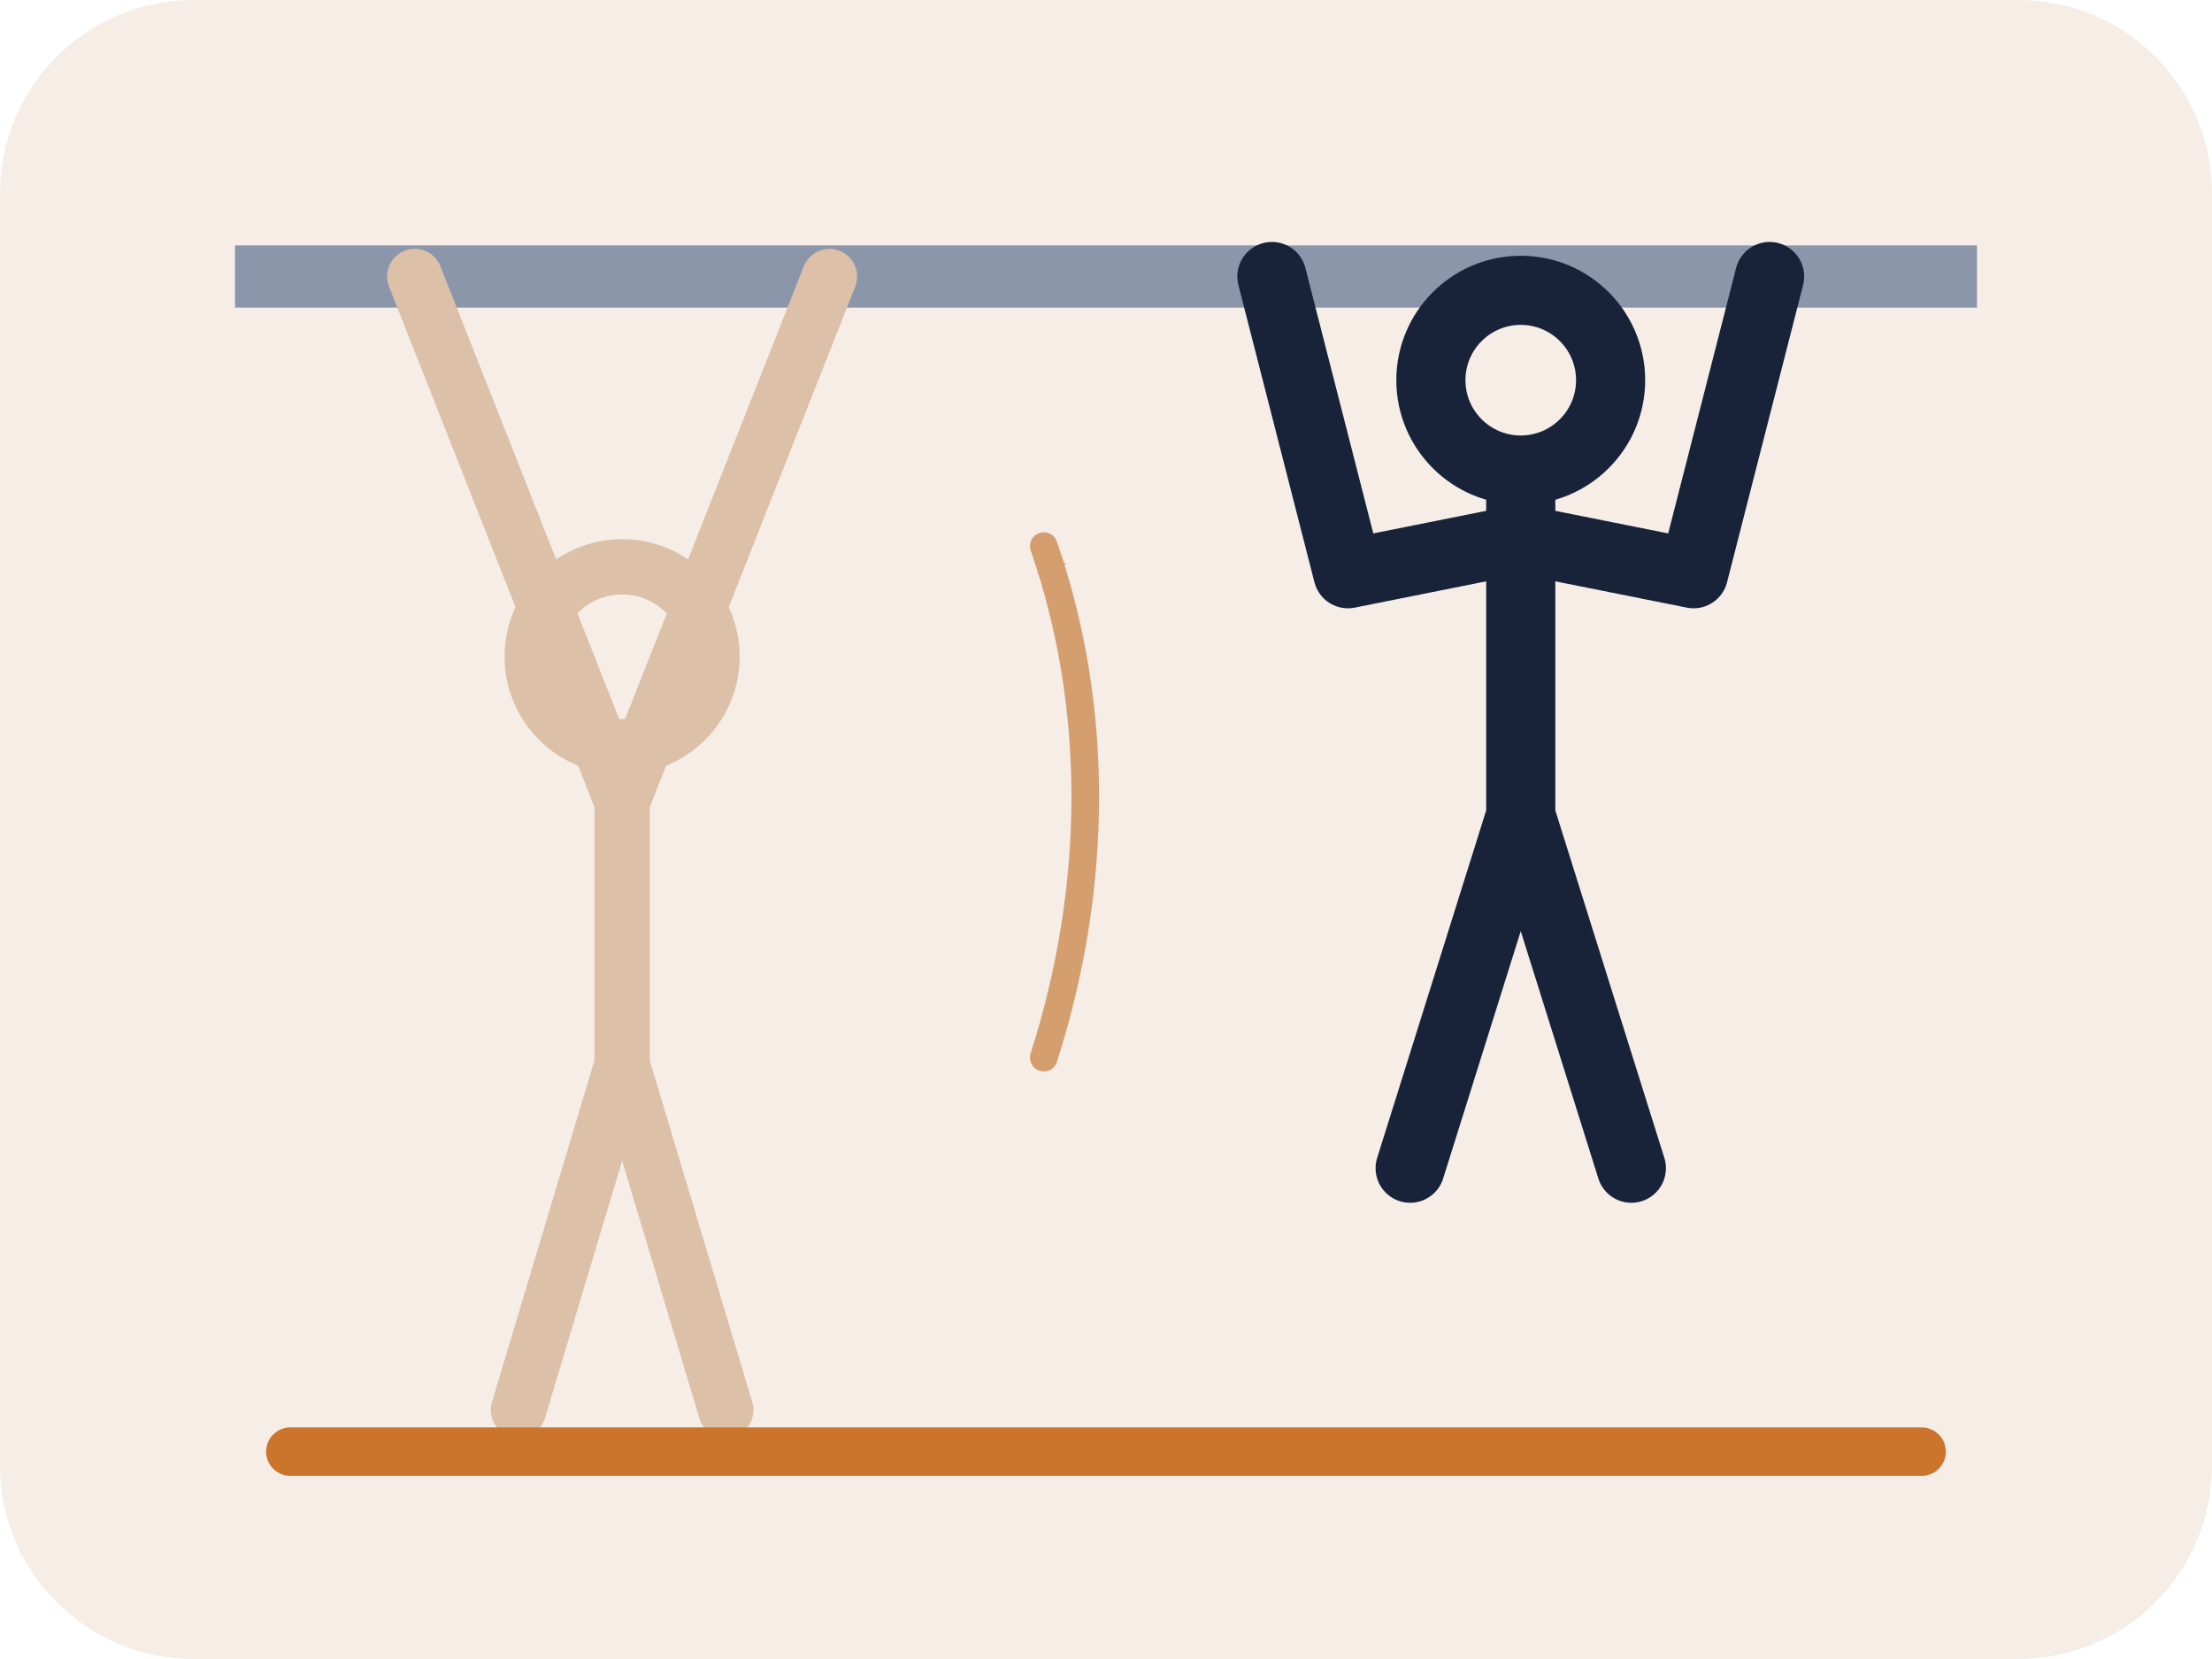
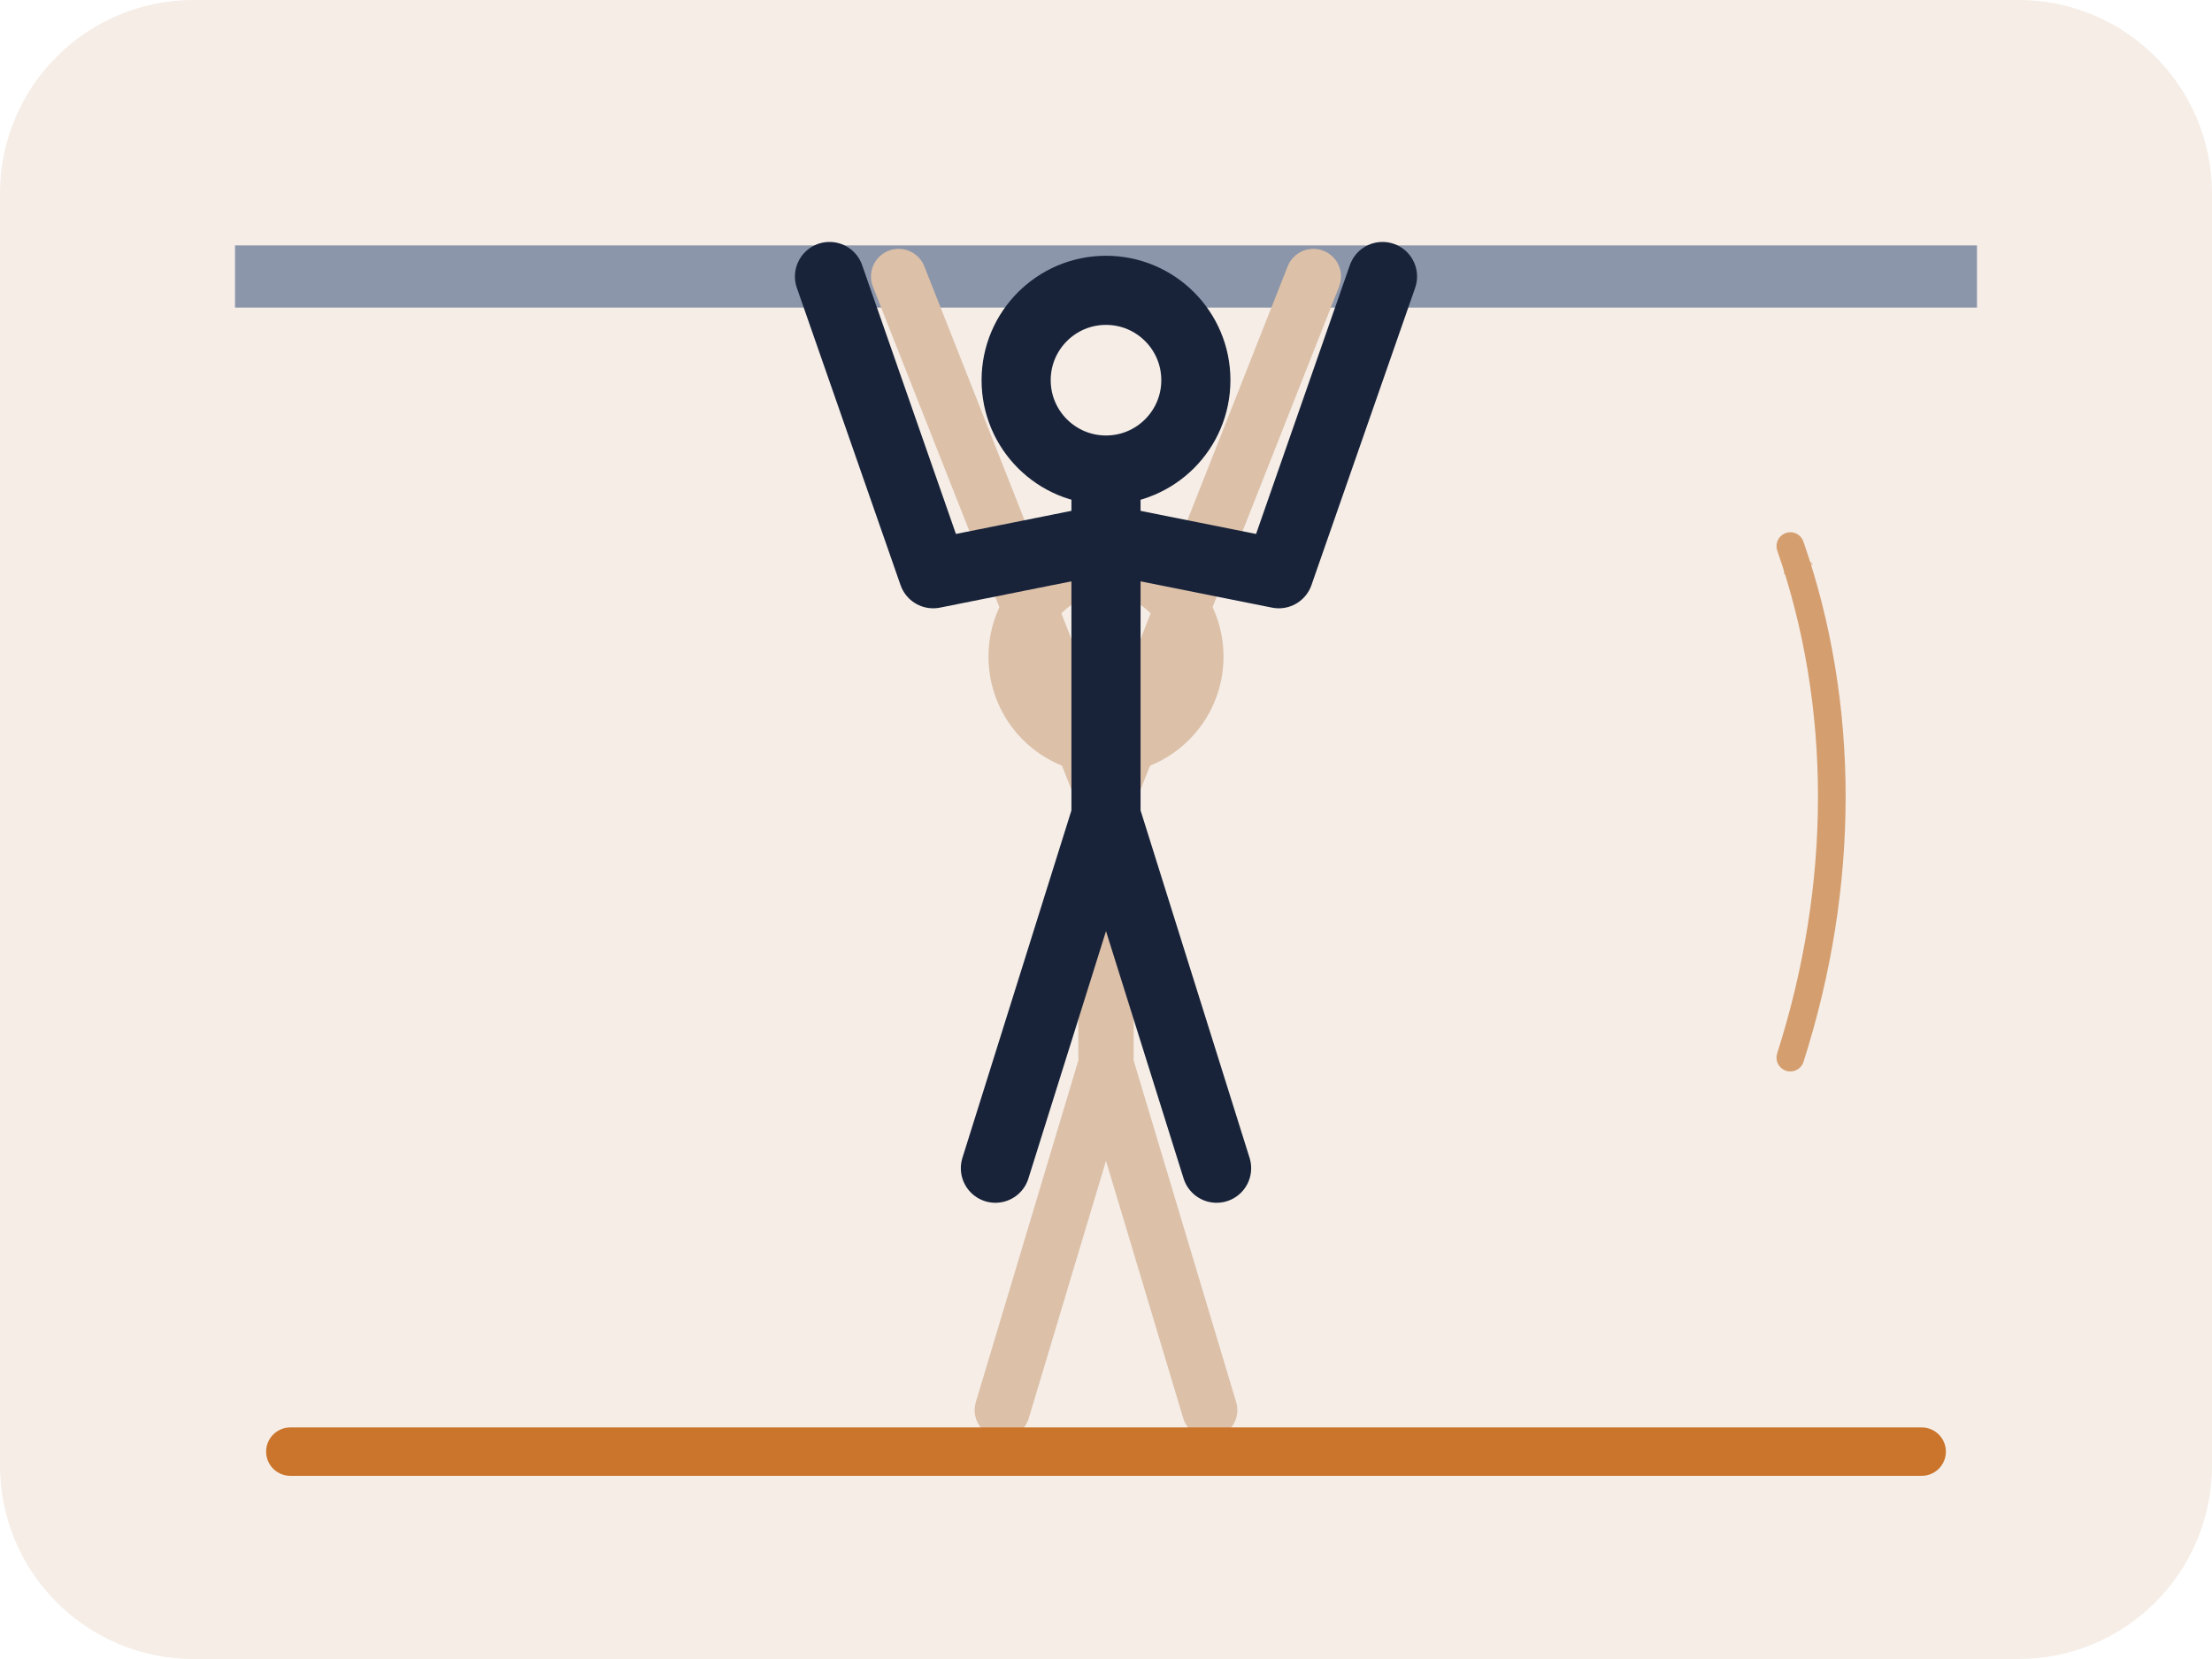
<svg xmlns="http://www.w3.org/2000/svg" viewBox="0 0 320 240" role="img" aria-labelledby="title">
  <defs>
    <marker id="motion-arrow" viewBox="0 0 10 10" refX="8" refY="5" markerWidth="4.5" markerHeight="4.5" markerUnits="userSpaceOnUse" orient="auto-start-reverse">
      <path d="M0 0 10 5 0 10Z" fill="hsl(28 55% 52%)" opacity=".55" />
    </marker>
  </defs>
  <rect width="320" height="240" rx="28" fill="hsl(28 42% 93%)" />
  <path d="M34 40H286" stroke="#8b96aa" stroke-width="9" />
  <g data-pose="start" fill="none" stroke="hsl(28 42% 76%)" stroke-width="8" stroke-linecap="round" stroke-linejoin="round">
-     <circle cx="90" cy="95" r="13" />
-     <path d="M90 111V154M90 116L60 40M90 116L120 40M90 154L75 204M90 154L105 204" />
+     <circle cx="160" cy="95" r="13" />
+     <path d="M160 111V154M160 116L130 40M160 116L190 40M160 154L145 204M160 154L175 204" />
  </g>
  <g data-pose="finish" fill="none" stroke="#18233a" stroke-width="10" stroke-linecap="round" stroke-linejoin="round">
-     <circle cx="220" cy="55" r="13" />
-     <path d="M220 71V118M220 78L195 83L184 40M220 78L245 83L256 40M220 118L204 169M220 118L236 169" />
+     <circle cx="160" cy="55" r="13" />
+     <path d="M160 71V118M160 78L135 83L120 40M160 78L185 83L200 40M160 118L144 169M160 118L176 169" />
  </g>
-   <path d="M151 153C159 128 159 102 151 79" fill="none" stroke="hsl(28 55% 52%)" stroke-width="4" stroke-linecap="round" opacity=".72" marker-end="url(#motion-arrow)" />
+   <path d="M259 153C267 128 267 102 259 79" fill="none" stroke="hsl(28 55% 52%)" stroke-width="4" stroke-linecap="round" opacity=".72" marker-end="url(#motion-arrow)" />
  <path d="M42 210H278" stroke="hsl(28 65% 48%)" stroke-width="7" stroke-linecap="round" />
</svg>
